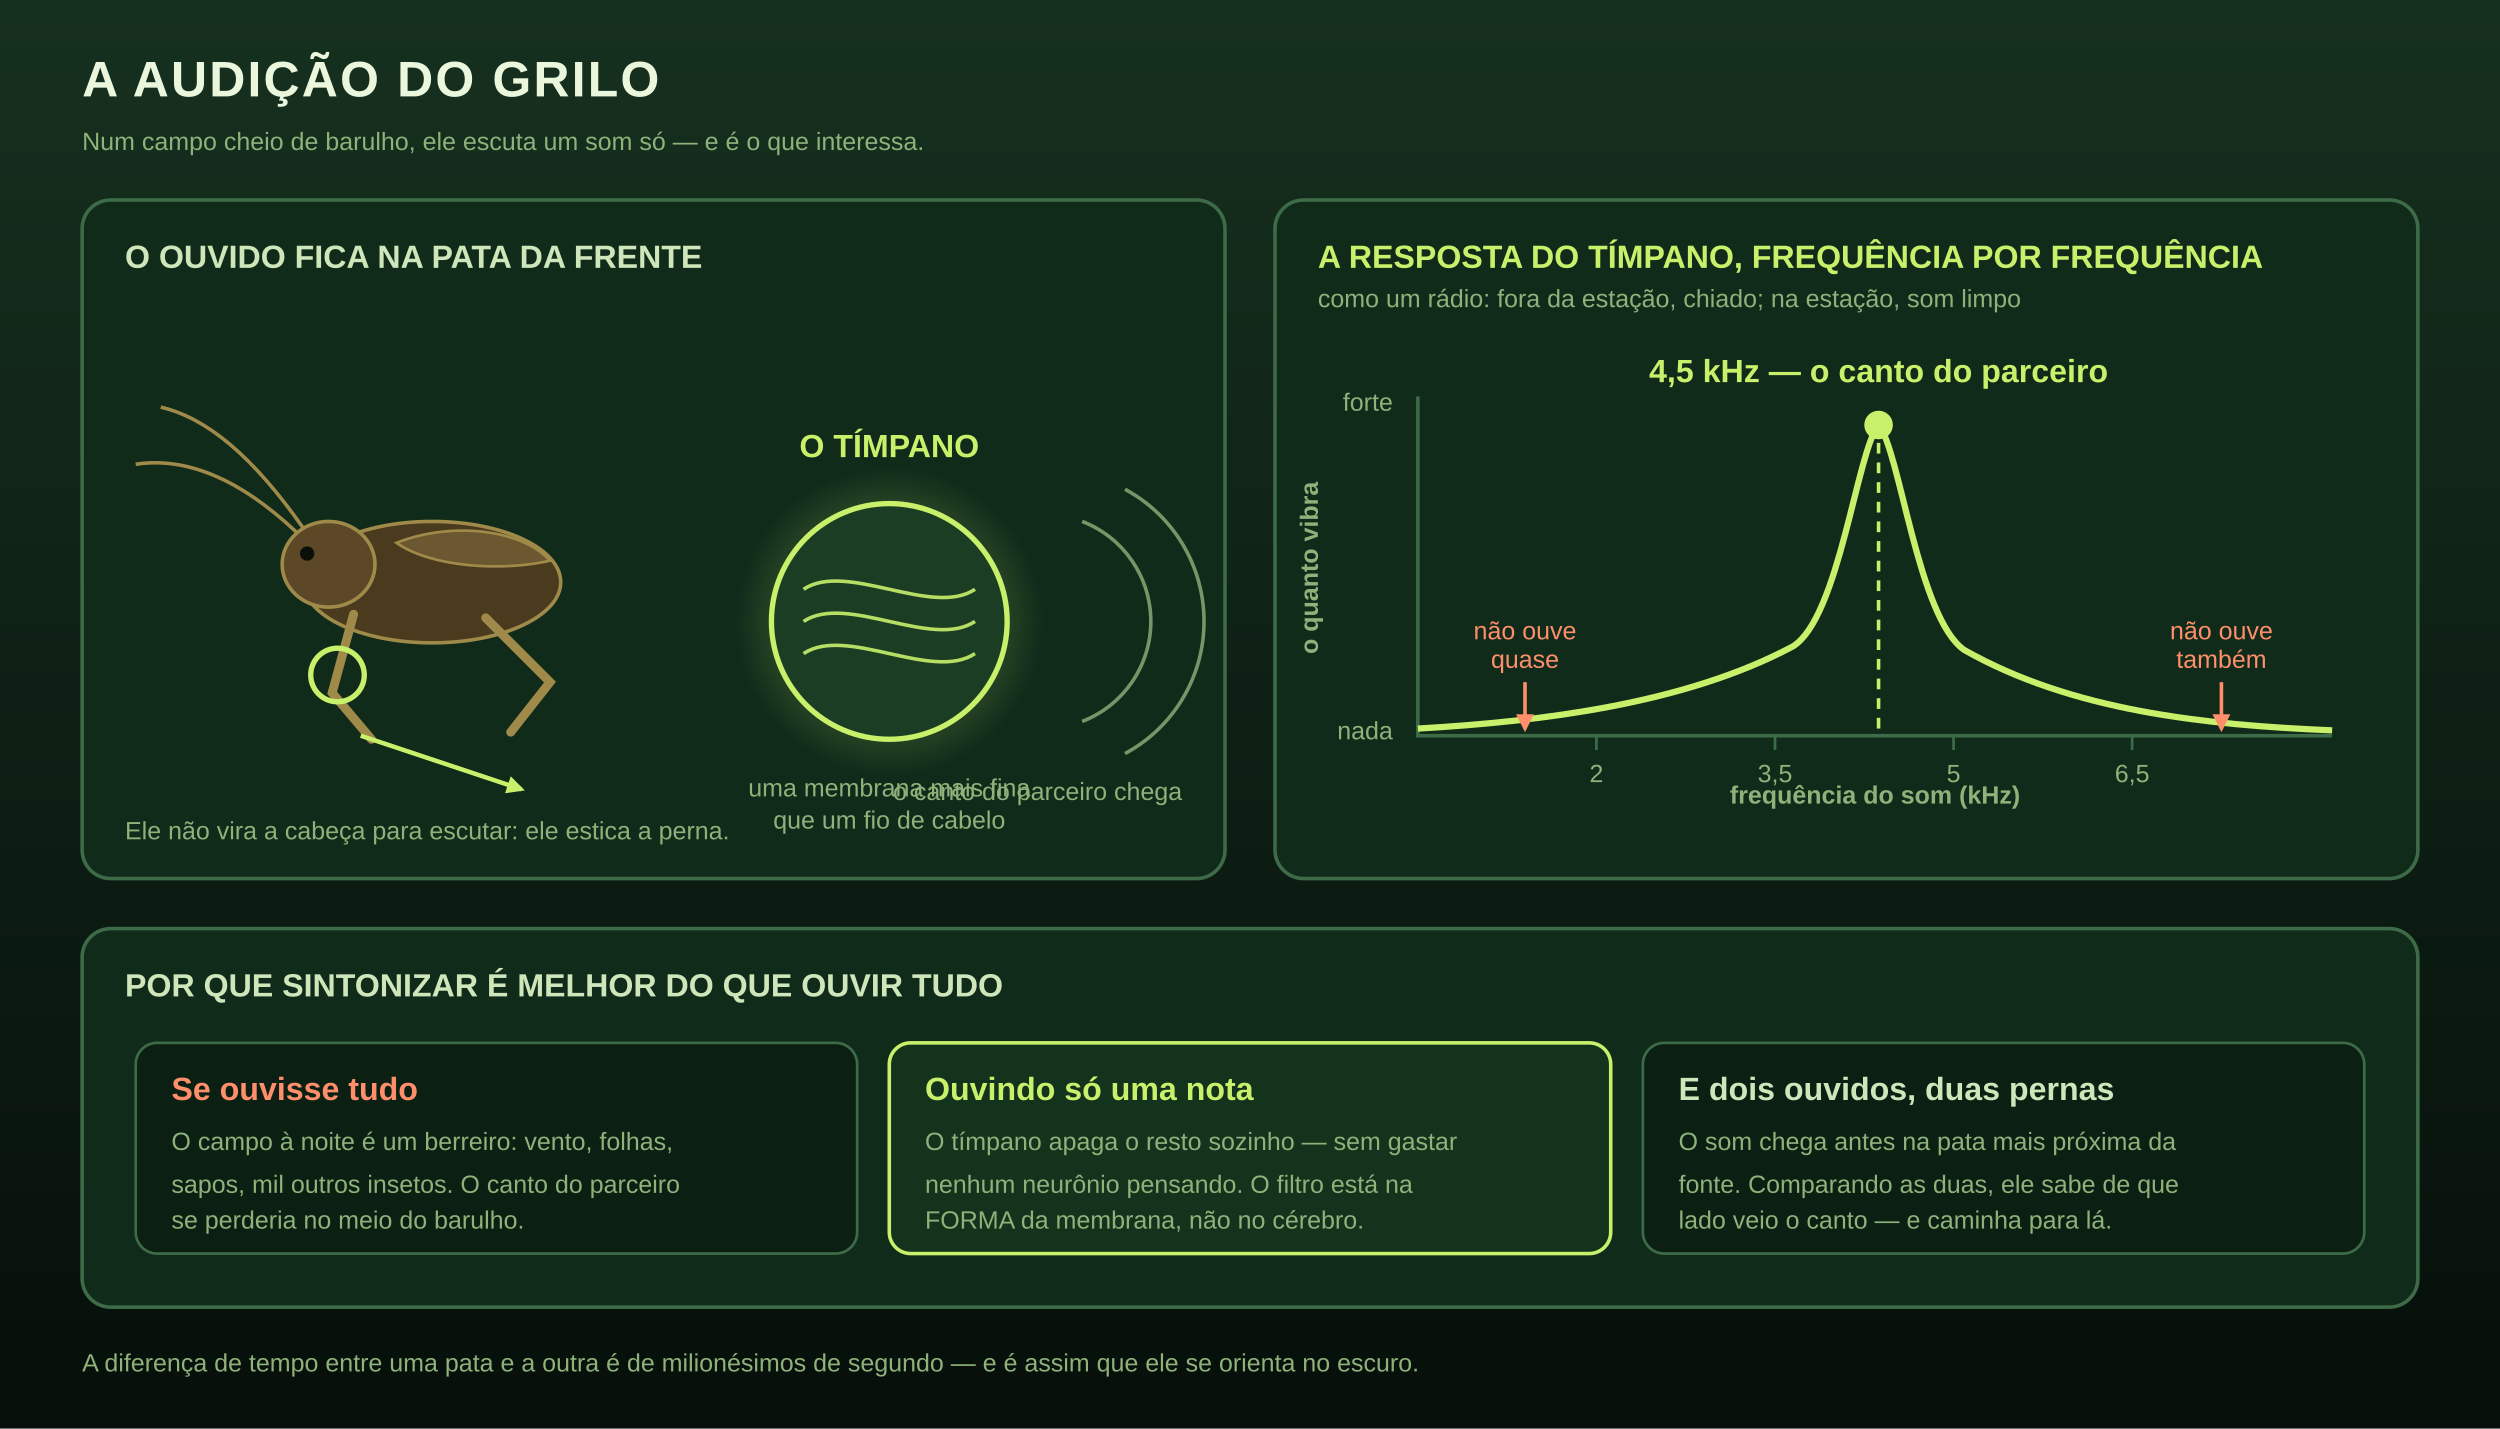
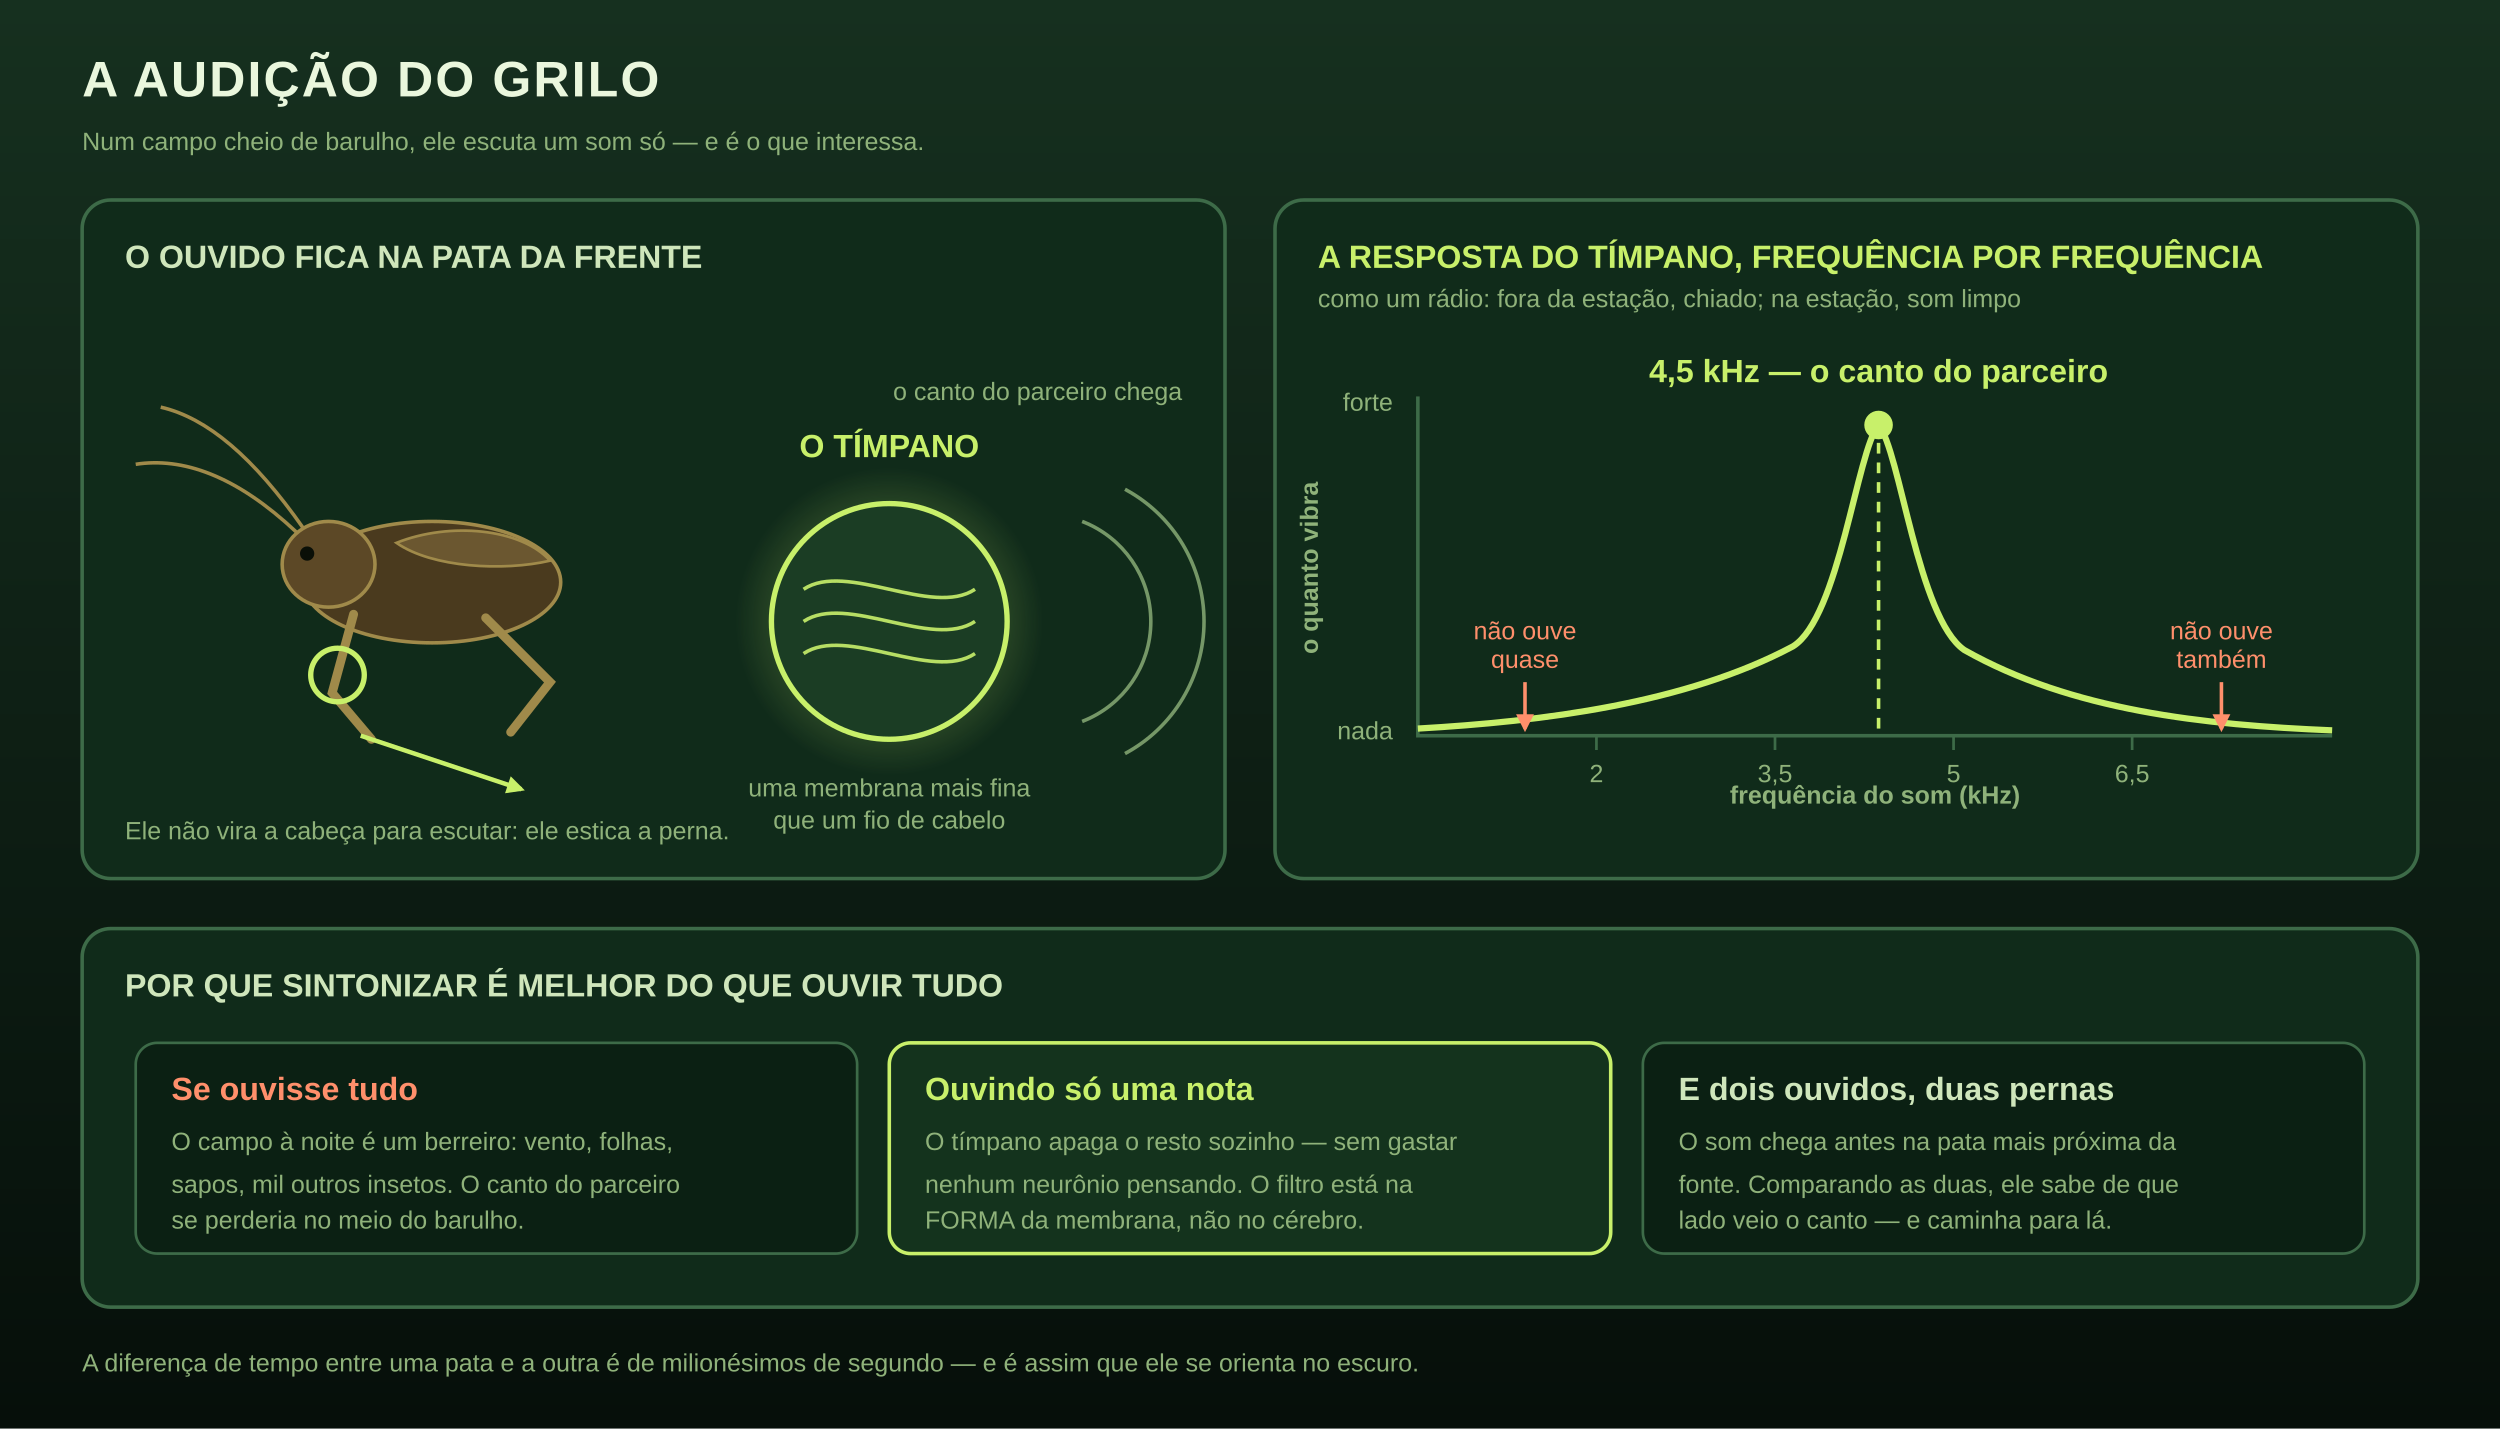
<svg xmlns="http://www.w3.org/2000/svg" viewBox="0 0 1400 800" width="1400" height="800" role="img" aria-labelledby="tit desc" font-family="'Segoe UI', 'Helvetica Neue', Arial, sans-serif">
  <defs>
    <linearGradient id="noite" x1="0" y1="0" x2="0" y2="1">
      <stop offset="0" stop-color="#16301f" />
      <stop offset="1" stop-color="#060f0a" />
    </linearGradient>
    <radialGradient id="glow" cx="0.5" cy="0.5" r="0.5">
      <stop offset="0" stop-color="#c8f06a" stop-opacity="0.5" />
      <stop offset="1" stop-color="#c8f06a" stop-opacity="0" />
    </radialGradient>
    <marker id="s-8fb27a" viewBox="0 0 10 10" refX="8" refY="5" markerWidth="10" markerHeight="10" markerUnits="userSpaceOnUse" orient="auto">
      <path d="M0 0 L10 5 L0 10 z" fill="#8fb27a" />
    </marker>
    <marker id="s-c8f06a" viewBox="0 0 10 10" refX="8" refY="5" markerWidth="10" markerHeight="10" markerUnits="userSpaceOnUse" orient="auto">
      <path d="M0 0 L10 5 L0 10 z" fill="#c8f06a" />
    </marker>
    <marker id="s-ff8f6b" viewBox="0 0 10 10" refX="8" refY="5" markerWidth="10" markerHeight="10" markerUnits="userSpaceOnUse" orient="auto">
      <path d="M0 0 L10 5 L0 10 z" fill="#ff8f6b" />
    </marker>
  </defs>
  <style>
        .cab  { fill:#eaf7dd; font-size:28px; font-weight:800; letter-spacing:1.2px; }
        .rot  { fill:#cfe6bb; font-size:18px; font-weight:700; }
        .rotp { fill:#8fb27a; font-size:14px; }
        .painel { fill:#102b1a; stroke:#3d6b48; stroke-width:2; }
    </style>
  <rect width="1400" height="800" fill="url(#noite)" />
  <text class="cab" x="46" y="54">A AUDIÇÃO DO GRILO</text>
  <text class="rotp" x="46" y="84" font-size="17">Num campo cheio de barulho, ele escuta um som só — e é o que interessa.</text>
  <g transform="translate(46,112)">
    <rect class="painel" x="0" y="0" width="640" height="380" rx="16" />
    <text class="rot" x="24" y="38">O OUVIDO FICA NA PATA DA FRENTE</text>
    <g transform="translate(196,214)">
      <ellipse cx="0" cy="0" rx="72" ry="34" fill="#4a3a1e" stroke="#a08a4a" stroke-width="2" />
      <ellipse cx="-58" cy="-10" rx="26" ry="24" fill="#5c4826" stroke="#a08a4a" stroke-width="2" />
      <circle cx="-70" cy="-16" r="4" fill="#0a0f07" />
      <g stroke="#a08a4a" stroke-width="2" fill="none">
        <path d="M-76 -28 C -110 -60, -140 -70, -166 -66" />
        <path d="M-72 -30 C -100 -70, -126 -92, -152 -98" />
      </g>
      <path d="M-20 -22 C 10 -34, 50 -30, 66 -12 C 40 -6, 0 -8, -20 -22 Z" fill="#6b5730" stroke="#a08a4a" stroke-width="1.5" />
      <path d="M30 20 L 66 56 L 44 84" stroke="#a08a4a" stroke-width="5" fill="none" stroke-linecap="round" />
      <path d="M-44 18 L -56 62 L -34 88" stroke="#a08a4a" stroke-width="5" fill="none" stroke-linecap="round" />
      <circle cx="-53" cy="52" r="15" fill="none" stroke="#c8f06a" stroke-width="3" />
    </g>
    <path d="M156 300 L 246 330" stroke="#c8f06a" stroke-width="2.5" fill="none" marker-end="url(#s-c8f06a)" />
    <g transform="translate(452,236)">
      <circle cx="0" cy="0" r="86" fill="url(#glow)" />
      <circle cx="0" cy="0" r="66" fill="#1b3d24" stroke="#c8f06a" stroke-width="3" />
      <g stroke="#c8f06a" stroke-width="2" fill="none" opacity="0.9">
        <path d="M-48 -18 C -24 -34, 24 -2, 48 -18" />
        <path d="M-48 0 C -24 -16, 24 16, 48 0" />
        <path d="M-48 18 C -24 2, 24 34, 48 18" />
      </g>
      <text class="rot" x="0" y="-92" text-anchor="middle" font-size="16" style="fill:#c8f06a">O TÍMPANO</text>
      <text class="rotp" x="0" y="98" text-anchor="middle" font-size="13">uma membrana mais fina</text>
      <text class="rotp" x="0" y="116" text-anchor="middle" font-size="13">que um fio de cabelo</text>
    </g>
    <g fill="none" stroke="#8fb27a" stroke-width="2" opacity="0.8">
      <path d="M560 180 A 60 60 0 0 1 560 292" />
      <path d="M584 162 A 84 84 0 0 1 584 310" />
    </g>
-     <text class="rotp" x="616" y="336" text-anchor="end" font-size="13">o canto do parceiro chega</text>
+     <text class="rotp" x="616" y="112" text-anchor="end" font-size="13">o canto do parceiro chega</text>
    <text class="rotp" x="24" y="358" font-size="15">
            Ele não vira a cabeça para escutar: ele estica a perna.
        </text>
  </g>
  <g transform="translate(714,112)">
    <rect class="painel" x="0" y="0" width="640" height="380" rx="16" />
    <text class="rot" x="24" y="38" style="fill:#c8f06a">A RESPOSTA DO TÍMPANO, FREQUÊNCIA POR FREQUÊNCIA</text>
    <text class="rotp" x="24" y="60">como um rádio: fora da estação, chiado; na estação, som limpo</text>
    <g transform="translate(80,110)">
      <path d="M0 0 V 190 H 512" fill="none" stroke="#3d6b48" stroke-width="2" />
      <text class="rotp" x="-14" y="8" text-anchor="end" font-size="13">forte</text>
      <text class="rotp" x="-14" y="192" text-anchor="end" font-size="13">nada</text>
      <text class="rotp" x="-56" y="96" transform="rotate(-90,-56,96)" text-anchor="middle" font-weight="700">
                o quanto vibra
            </text>
      <text class="rotp" x="256" y="228" text-anchor="middle" font-weight="700">frequência do som (kHz)</text>
      <g stroke="#3d6b48" stroke-width="1.5">
        <path d="M100 190 V 198" />
        <path d="M200 190 V 198" />
        <path d="M300 190 V 198" />
        <path d="M400 190 V 198" />
      </g>
      <text class="rotp" x="100" y="216" text-anchor="middle" font-size="12">2</text>
      <text class="rotp" x="200" y="216" text-anchor="middle" font-size="12">3,5</text>
      <text class="rotp" x="300" y="216" text-anchor="middle" font-size="12">5</text>
      <text class="rotp" x="400" y="216" text-anchor="middle" font-size="12">6,5</text>
      <path d="M0 186 C 70 182, 150 172, 210 140 C 236 124, 246 30, 258 16                      C 270 30, 280 124, 306 142 C 366 176, 440 184, 512 187" fill="none" stroke="#c8f06a" stroke-width="3.5" />
      <path d="M258 26 V 190" stroke="#c8f06a" stroke-width="2" stroke-dasharray="6 5" />
      <circle cx="258" cy="16" r="8" fill="#c8f06a" />
      <text class="rot" x="258" y="-8" text-anchor="middle" font-size="16" style="fill:#c8f06a">
                4,5 kHz — o canto do parceiro
            </text>
      <path d="M60 160 L 60 186" stroke="#ff8f6b" stroke-width="2" marker-end="url(#s-ff8f6b)" />
      <text class="rotp" x="60" y="152" text-anchor="middle" font-size="12" style="fill:#ff8f6b">quase</text>
      <text class="rotp" x="60" y="136" text-anchor="middle" font-size="12" style="fill:#ff8f6b">não ouve</text>
      <path d="M450 160 L 450 186" stroke="#ff8f6b" stroke-width="2" marker-end="url(#s-ff8f6b)" />
      <text class="rotp" x="450" y="152" text-anchor="middle" font-size="12" style="fill:#ff8f6b">também</text>
      <text class="rotp" x="450" y="136" text-anchor="middle" font-size="12" style="fill:#ff8f6b">não ouve</text>
    </g>
  </g>
  <g transform="translate(46,520)">
    <rect class="painel" x="0" y="0" width="1308" height="212" rx="16" />
    <text class="rot" x="24" y="38">POR QUE SINTONIZAR É MELHOR DO QUE OUVIR TUDO</text>
    <g transform="translate(30,64)">
      <rect x="0" y="0" width="404" height="118" rx="12" fill="#0b2013" stroke="#3d6b48" stroke-width="1.5" />
      <text class="rot" x="20" y="32" font-size="16" style="fill:#ff8f6b">Se ouvisse tudo</text>
      <text class="rotp" x="20" y="60">O campo à noite é um berreiro: vento, folhas,</text>
      <text class="rotp" x="20" y="84">sapos, mil outros insetos. O canto do parceiro</text>
      <text class="rotp" x="20" y="104">se perderia no meio do barulho.</text>
    </g>
    <g transform="translate(452,64)">
      <rect x="0" y="0" width="404" height="118" rx="12" fill="#14331d" stroke="#c8f06a" stroke-width="2" />
      <text class="rot" x="20" y="32" font-size="16" style="fill:#c8f06a">Ouvindo só uma nota</text>
      <text class="rotp" x="20" y="60">O tímpano apaga o resto sozinho — sem gastar</text>
      <text class="rotp" x="20" y="84">nenhum neurônio pensando. O filtro está na</text>
      <text class="rotp" x="20" y="104">FORMA da membrana, não no cérebro.</text>
    </g>
    <g transform="translate(874,64)">
      <rect x="0" y="0" width="404" height="118" rx="12" fill="#0b2013" stroke="#3d6b48" stroke-width="1.5" />
      <text class="rot" x="20" y="32" font-size="16">E dois ouvidos, duas pernas</text>
      <text class="rotp" x="20" y="60">O som chega antes na pata mais próxima da</text>
      <text class="rotp" x="20" y="84">fonte. Comparando as duas, ele sabe de que</text>
      <text class="rotp" x="20" y="104">lado veio o canto — e caminha para lá.</text>
    </g>
  </g>
  <text class="rotp" x="46" y="768" font-size="15">
        A diferença de tempo entre uma pata e a outra é de milionésimos de segundo — e é assim que ele se orienta no escuro.
    </text>
</svg>
